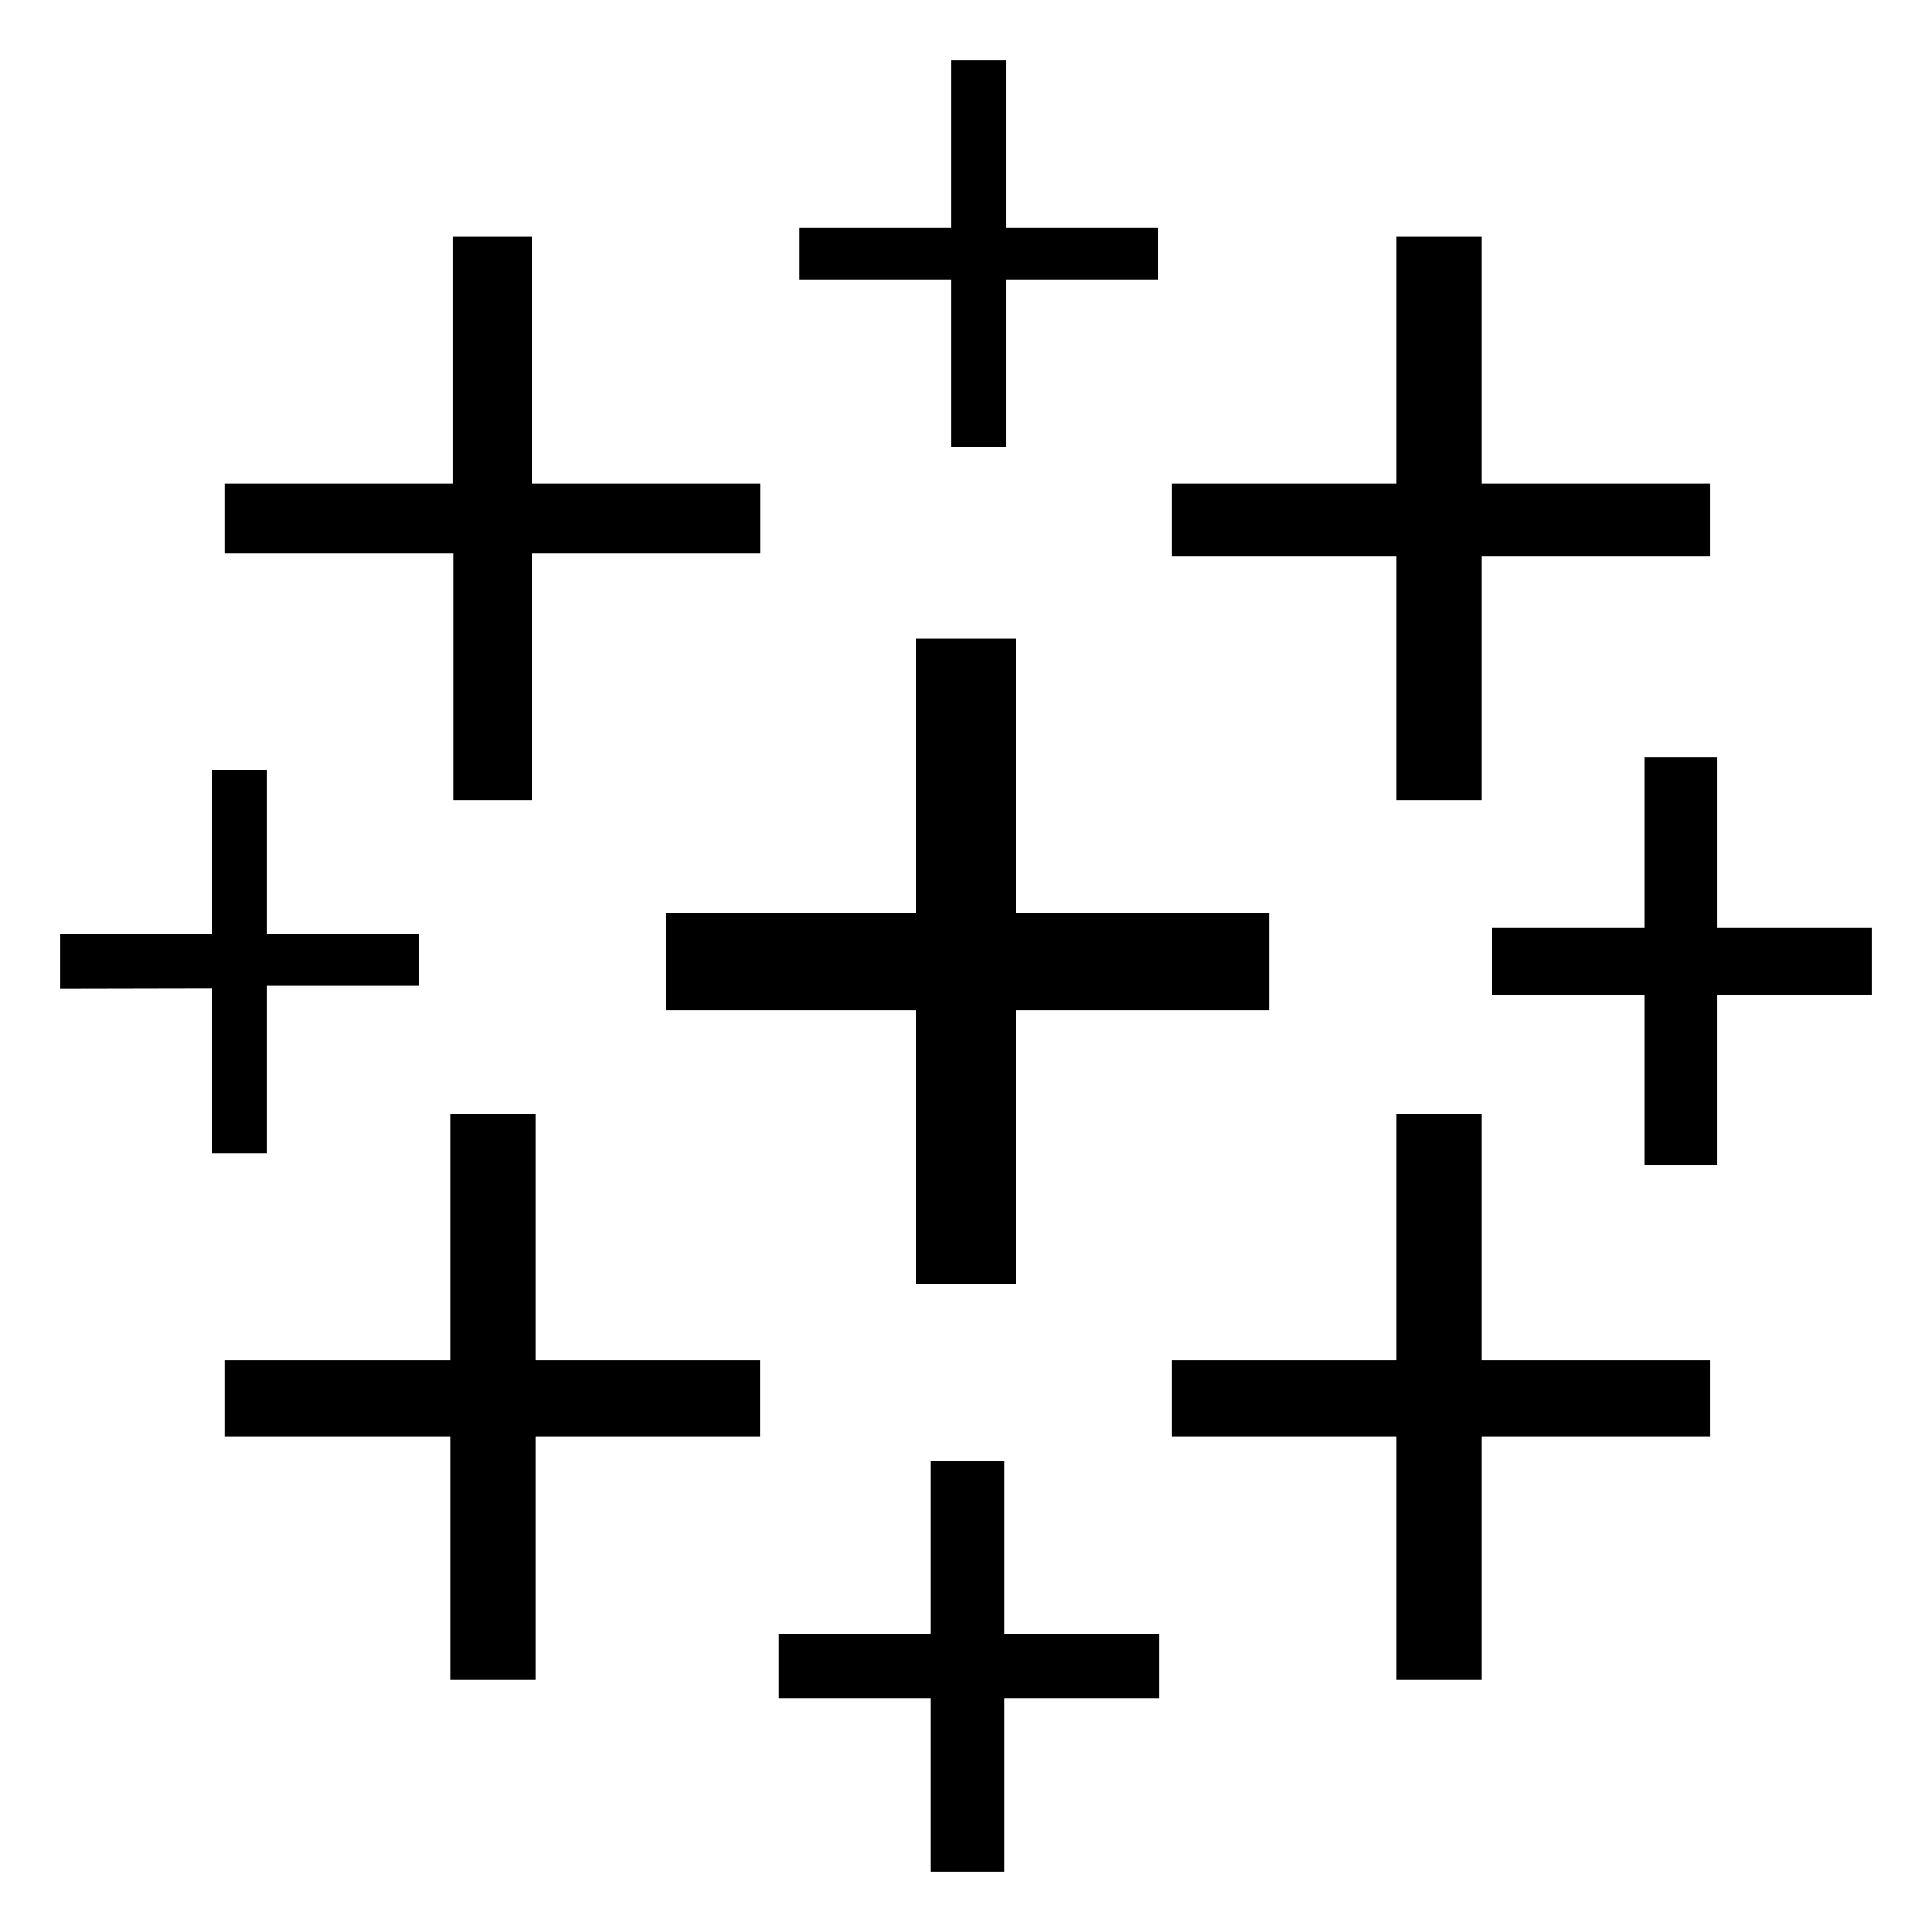
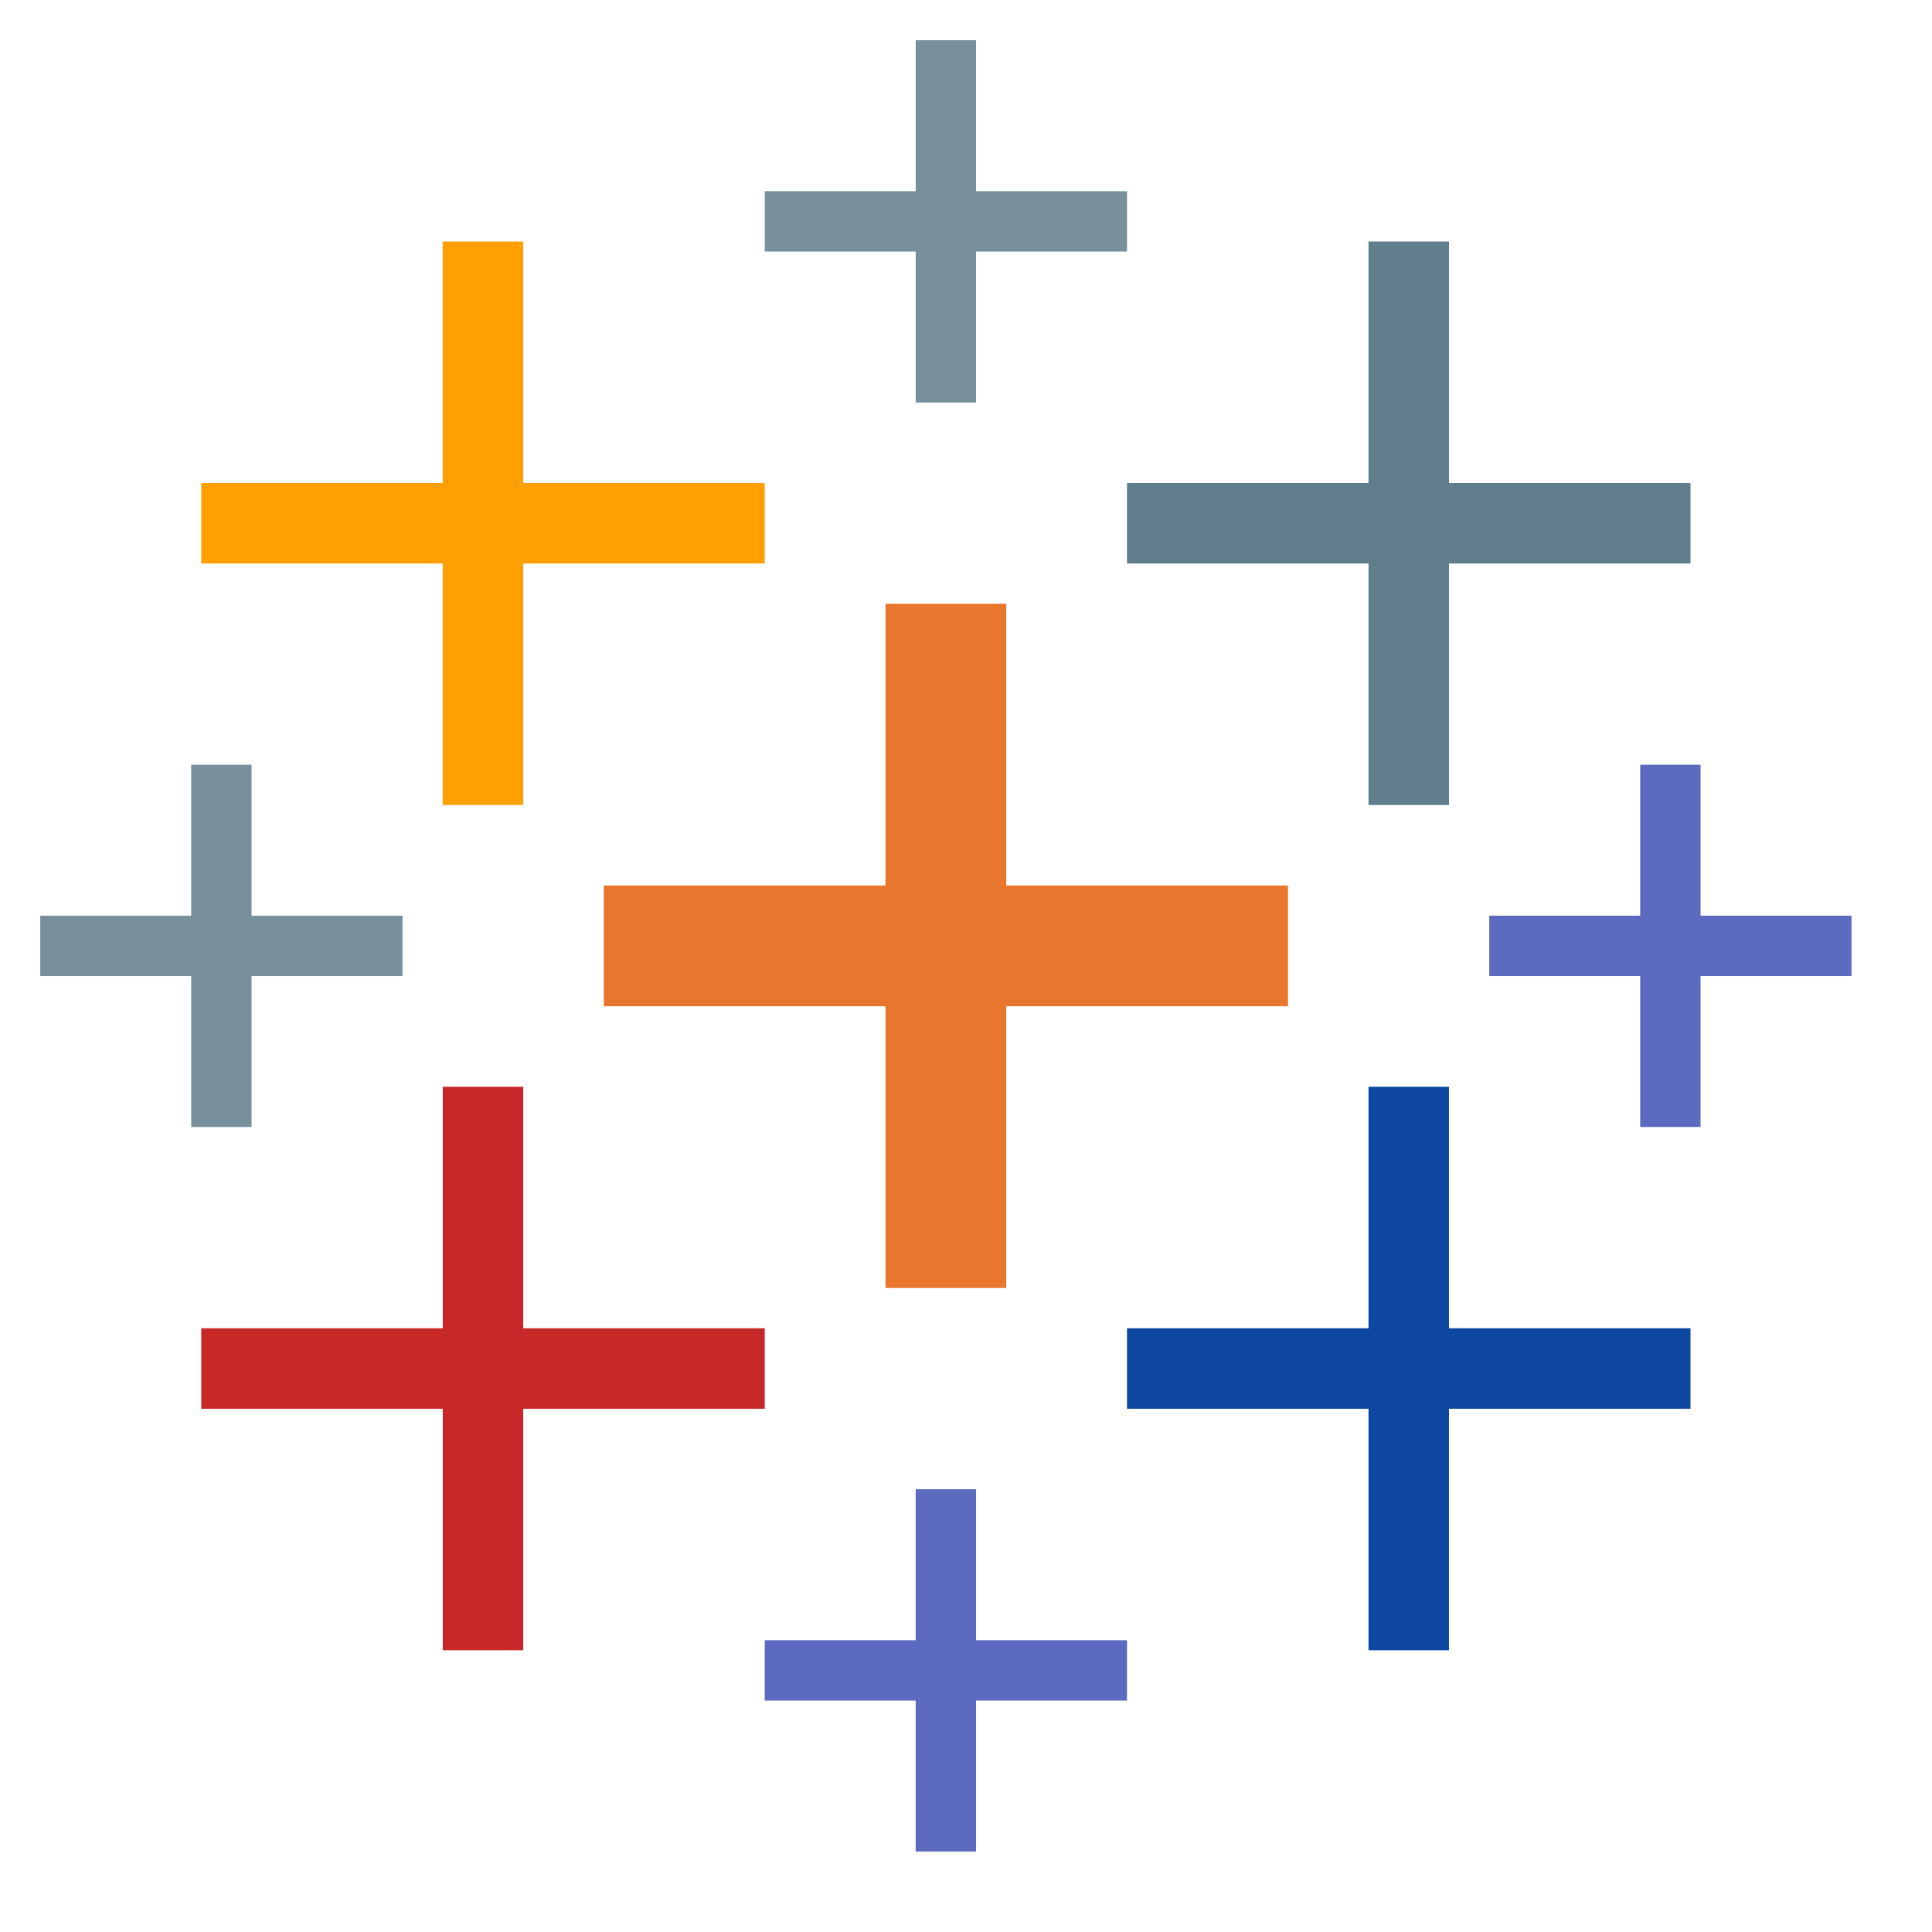
- <svg xmlns="http://www.w3.org/2000/svg" fill="#000000" width="800px" height="800px" viewBox="0 0 512 512">
-   <path d="M242.69,340.3h26.62V267.7h67V241.88h-67v-72.6H242.69v72.6H176.54V267.7h66.15Z" />
-   <path d="M119.26,445.18h22.59V380.64h59.7V360.47h-59.7V295.13H119.26v65.34H59.56v20.17h59.7Z" />
-   <path d="M370.15,212h22.59V147.5h60.5V128.13h-60.5V62.79H370.15v65.34h-59.7V147.5h59.7Z" />
-   <path d="M246.72,496h19.36V450h41.15V433.08H266.08v-46H246.72v46H206.39V450h40.33Z" />
-   <path d="M120.07,212h21V146.69h60.51V128.13H141V62.79h-21v65.34H59.56v18.56h60.51Z" />
-   <path d="M435.72,308.84h19.36V263.66H496V245.92H455.08V200.74H435.72v45.18H395.39v17.74h40.33Z" />
-   <path fill-rule="evenodd" d="M370.15,445.18h22.59V380.64h60.5V360.47h-60.5V295.13H370.15v65.34h-59.7v20.17h59.7Z" />
-   <path d="M307,74.08V60.37H266.66V16H252.14V60.37H211.81V74.08h40.33v44.37h14.52V74.08ZM56.11,305.61H70.63V261.24H111V247.53H70.63V204H56.11v43.56H16v14.52L56.11,262Z" />
+ <svg xmlns="http://www.w3.org/2000/svg" viewBox="0 0 48 48" width="48px" height="48px">
+   <rect width="1.5" height="9" x="22.75" y="1" fill="#78909c" />
+   <rect width="9" height="1.5" x="19" y="4.75" fill="#78909c" />
+   <rect width="1.5" height="9" x="40.75" y="19" fill="#5c6bc0" />
+   <rect width="9" height="1.5" x="37" y="22.75" fill="#5c6bc0" />
+   <rect width="1.5" height="9" x="4.75" y="19" fill="#78909c" />
+   <rect width="9" height="1.5" x="1" y="22.75" fill="#78909c" />
+   <rect width="1.5" height="9" x="22.75" y="37" fill="#5c6bc0" />
+   <rect width="9" height="1.5" x="19" y="40.75" fill="#5c6bc0" />
+   <rect width="17" height="3" x="15" y="22" fill="#e8762d" />
+   <rect width="3" height="17" x="22" y="15" fill="#e8762d" />
+   <rect width="2" height="14" x="11" y="6" fill="#ffa000" />
+   <rect width="14" height="2" x="5" y="12" fill="#ffa000" />
+   <rect width="2" height="14" x="34" y="6" fill="#607d8b" />
+   <rect width="14" height="2" x="28" y="12" fill="#607d8b" />
+   <rect width="2" height="14" x="11" y="27" fill="#c62828" />
+   <rect width="14" height="2" x="5" y="33" fill="#c62828" />
+   <rect width="2" height="14" x="34" y="27" fill="#0d47a1" />
+   <rect width="14" height="2" x="28" y="33" fill="#0d47a1" />
</svg>
